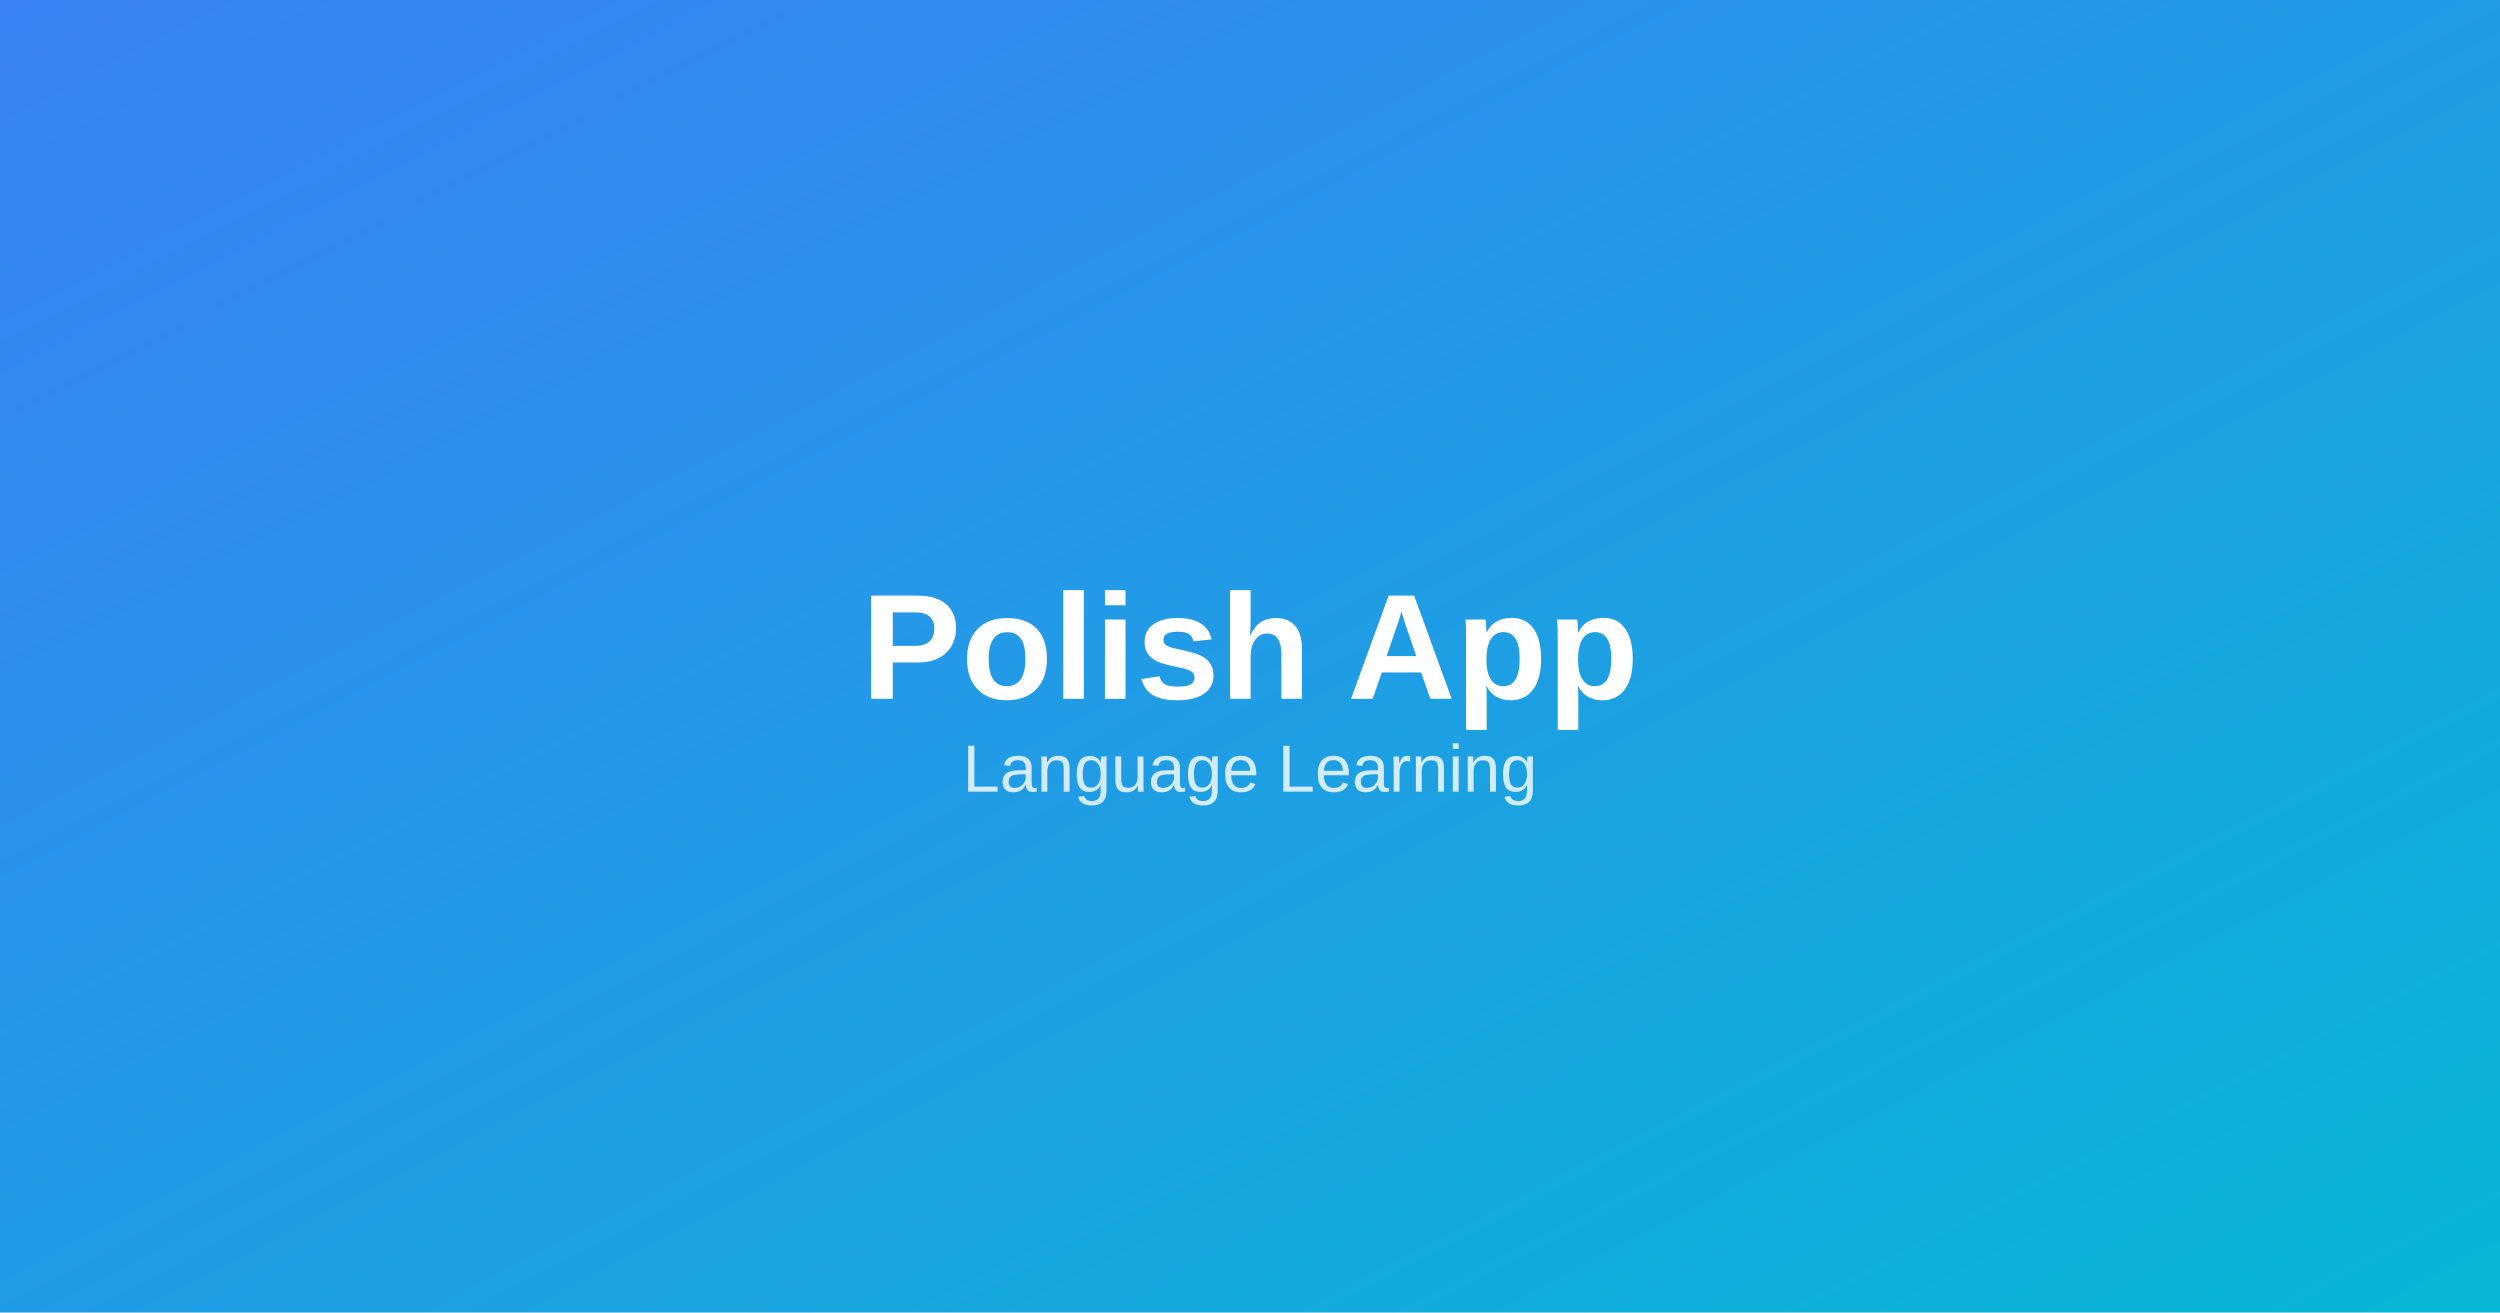
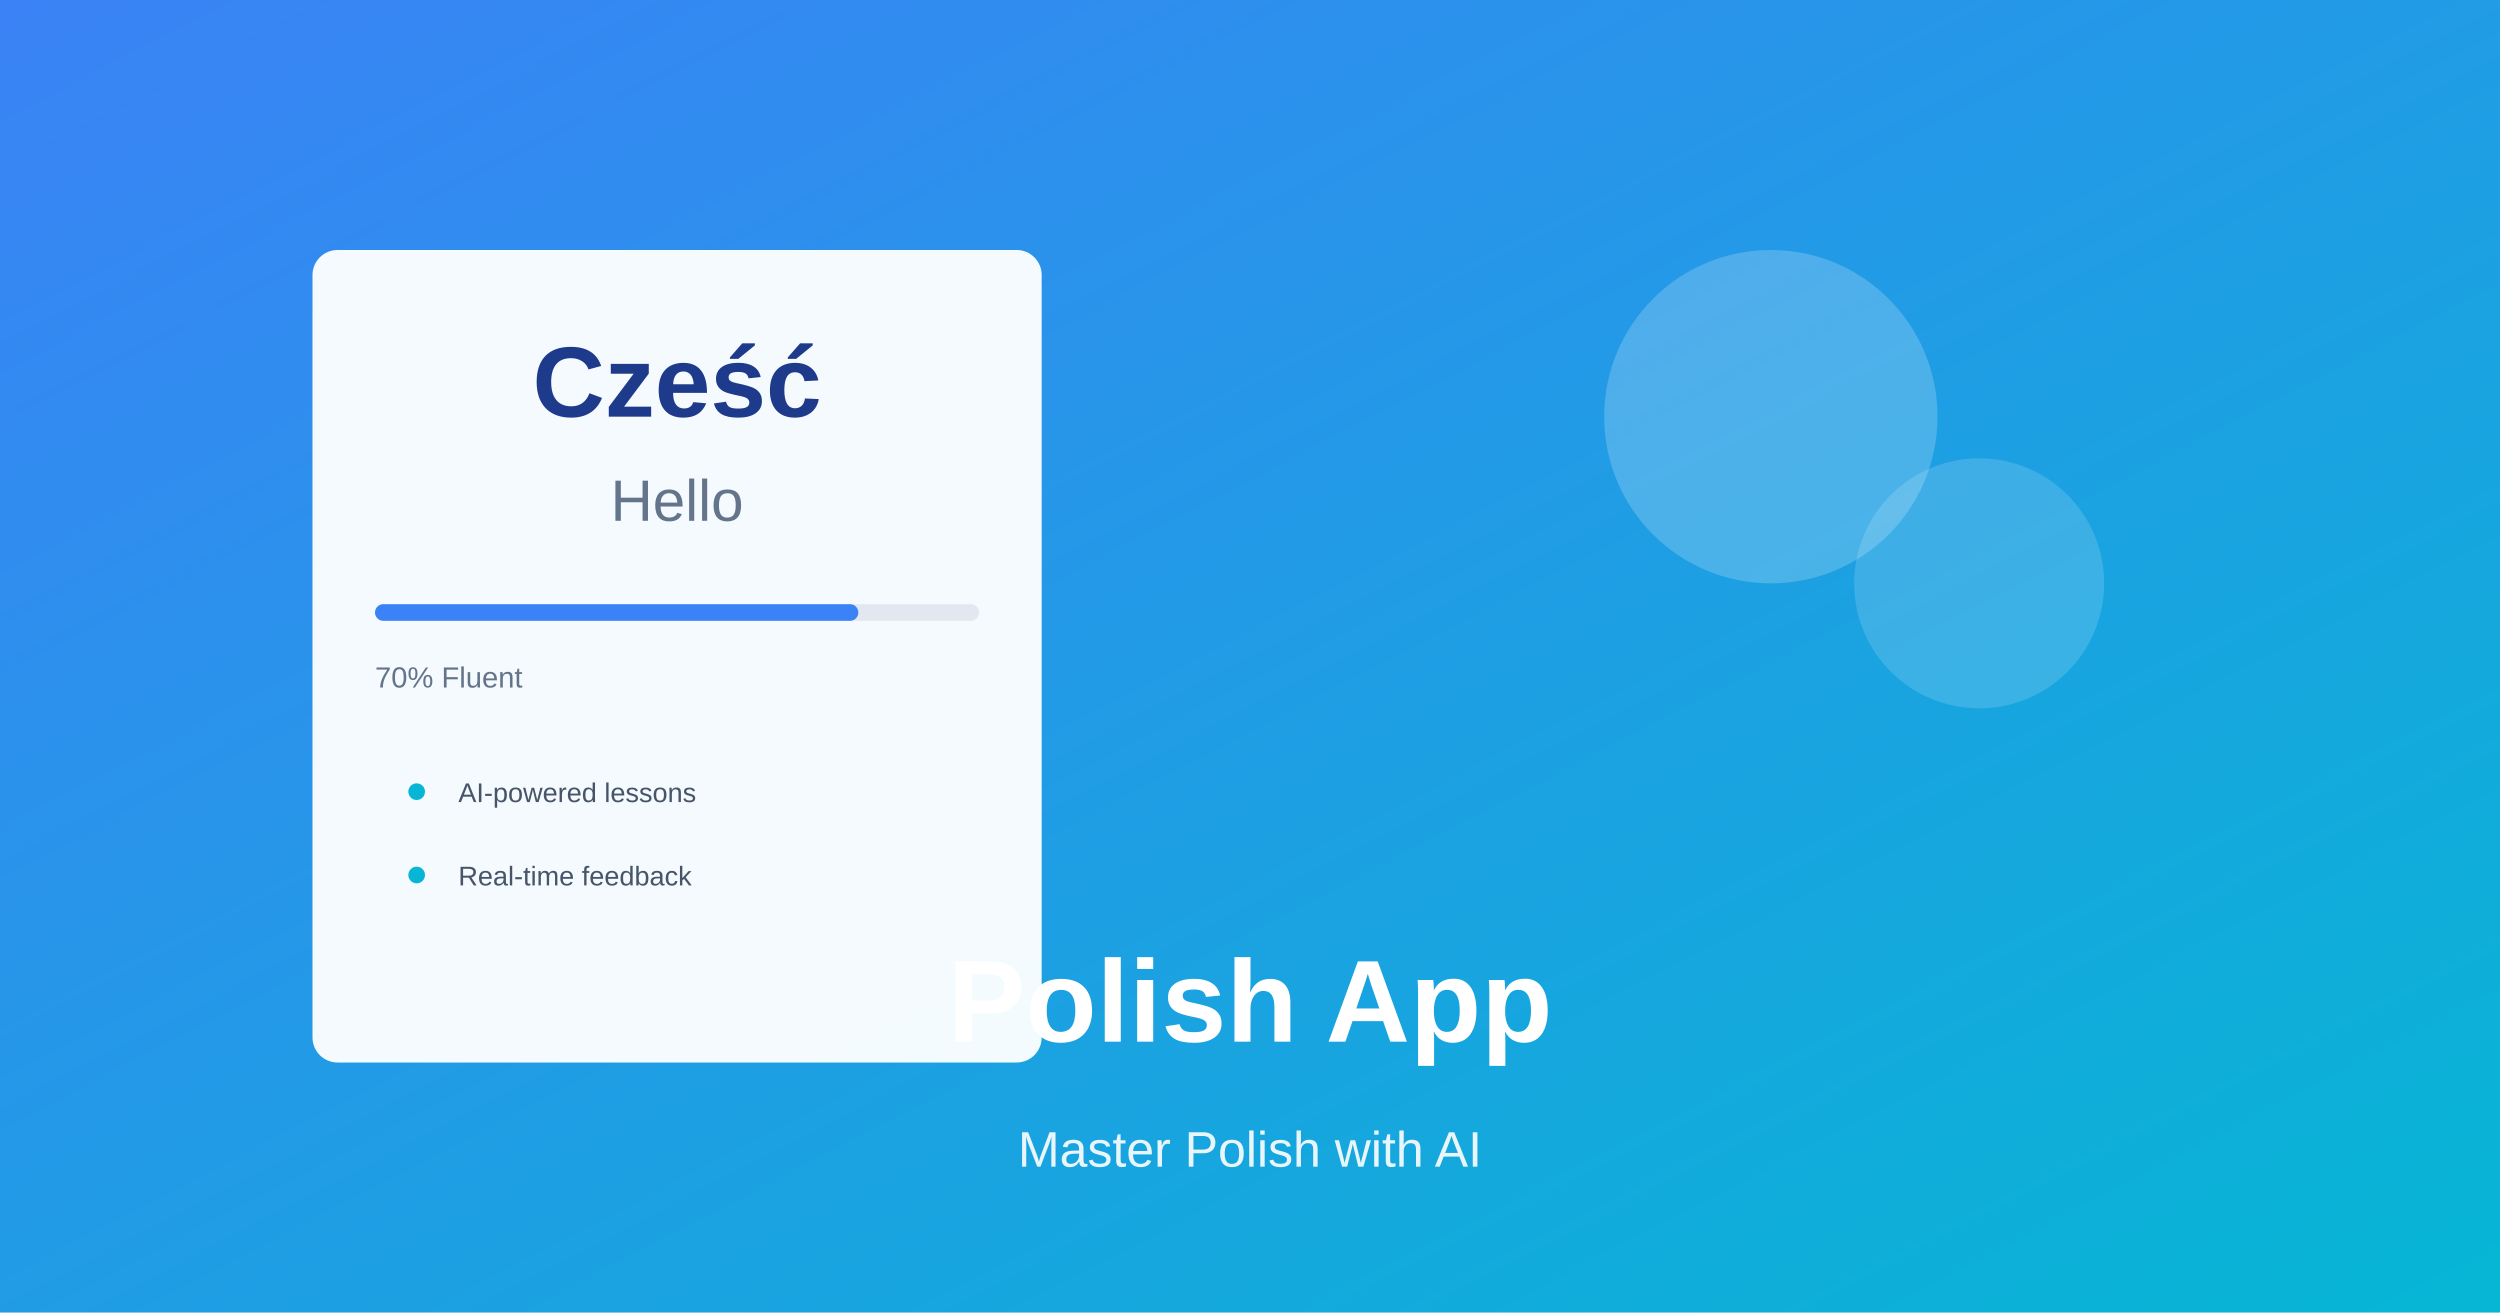
<svg xmlns="http://www.w3.org/2000/svg" width="1200" height="630">
  <defs>
-     <linearGradient id="grad1" x1="0%" y1="0%" x2="100%" y2="100%">
+     <linearGradient id="polishGrad" x1="0%" y1="0%" x2="100%" y2="100%">
      <stop offset="0%" style="stop-color:#3b82f6;stop-opacity:1" />
      <stop offset="100%" style="stop-color:#06b6d4;stop-opacity:1" />
    </linearGradient>
  </defs>
-   <rect width="1200" height="630" fill="url(#grad1)" />
-   <text x="600" y="315" font-size="72" font-weight="bold" text-anchor="middle" dominant-baseline="middle" fill="white" font-family="Arial, sans-serif">
-     Polish App
-   </text>
-   <text x="600" y="380" font-size="32" text-anchor="middle" fill="white" opacity="0.8" font-family="Arial, sans-serif">
-     Language Learning
-   </text>
+   <rect width="1200" height="630" fill="url(#polishGrad)" />
+   <rect x="150" y="120" width="350" height="390" fill="white" rx="12" opacity="0.95" />
+   <circle cx="850" cy="200" r="80" fill="white" opacity="0.2" />
+   <circle cx="950" cy="280" r="60" fill="white" opacity="0.15" />
+   <text x="325" y="200" font-size="48" font-weight="bold" text-anchor="middle" fill="#1e3a8a" font-family="Arial, sans-serif">Cześć</text>
+   <text x="325" y="250" font-size="28" text-anchor="middle" fill="#64748b" font-family="Arial, sans-serif">Hello</text>
+   <rect x="180" y="290" width="290" height="8" fill="#e2e8f0" rx="4" />
+   <rect x="180" y="290" width="232" height="8" fill="#3b82f6" rx="4" />
+   <text x="180" y="330" font-size="14" fill="#64748b" font-family="Arial, sans-serif">70% Fluent</text>
+   <circle cx="200" cy="380" r="4" fill="#06b6d4" />
+   <text x="220" y="385" font-size="13" fill="#475569" font-family="Arial, sans-serif">AI-powered lessons</text>
+   <circle cx="200" cy="420" r="4" fill="#06b6d4" />
+   <text x="220" y="425" font-size="13" fill="#475569" font-family="Arial, sans-serif">Real-time feedback</text>
+   <text x="600" y="500" font-size="56" font-weight="bold" text-anchor="middle" fill="white" font-family="Arial, sans-serif">Polish App</text>
+   <text x="600" y="560" font-size="24" text-anchor="middle" fill="white" opacity="0.9" font-family="Arial, sans-serif">Master Polish with AI</text>
</svg>
